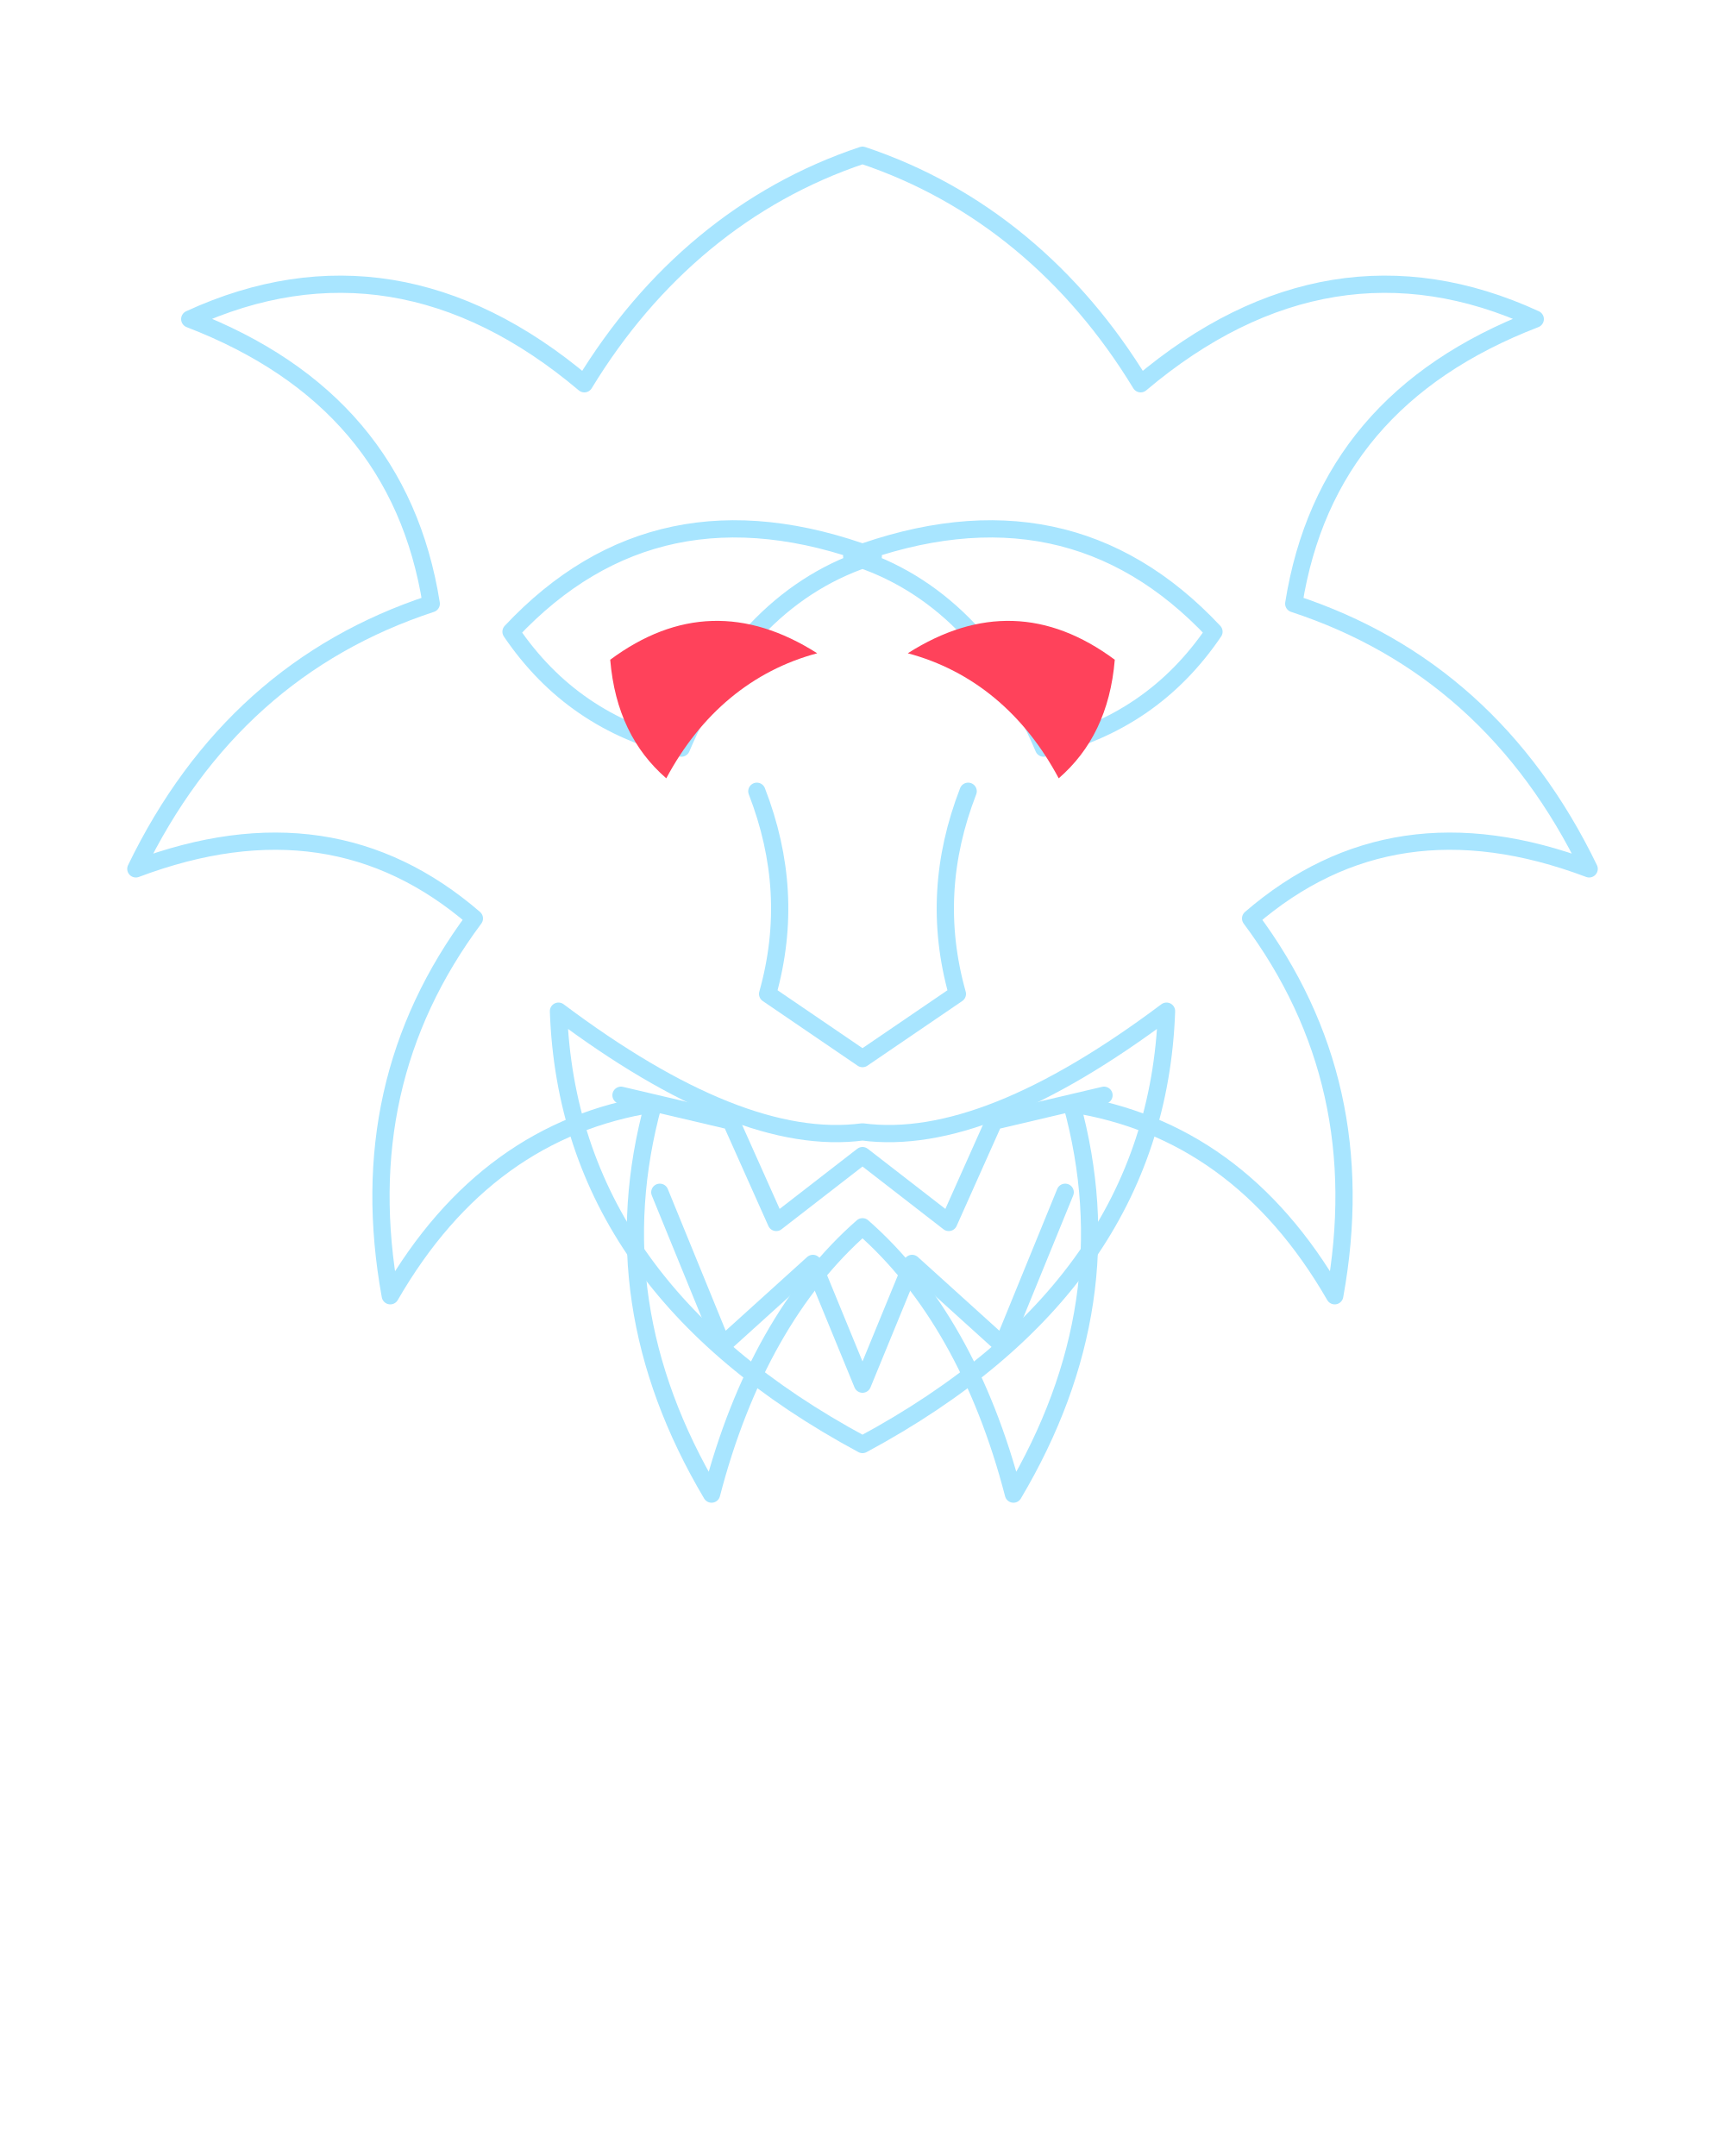
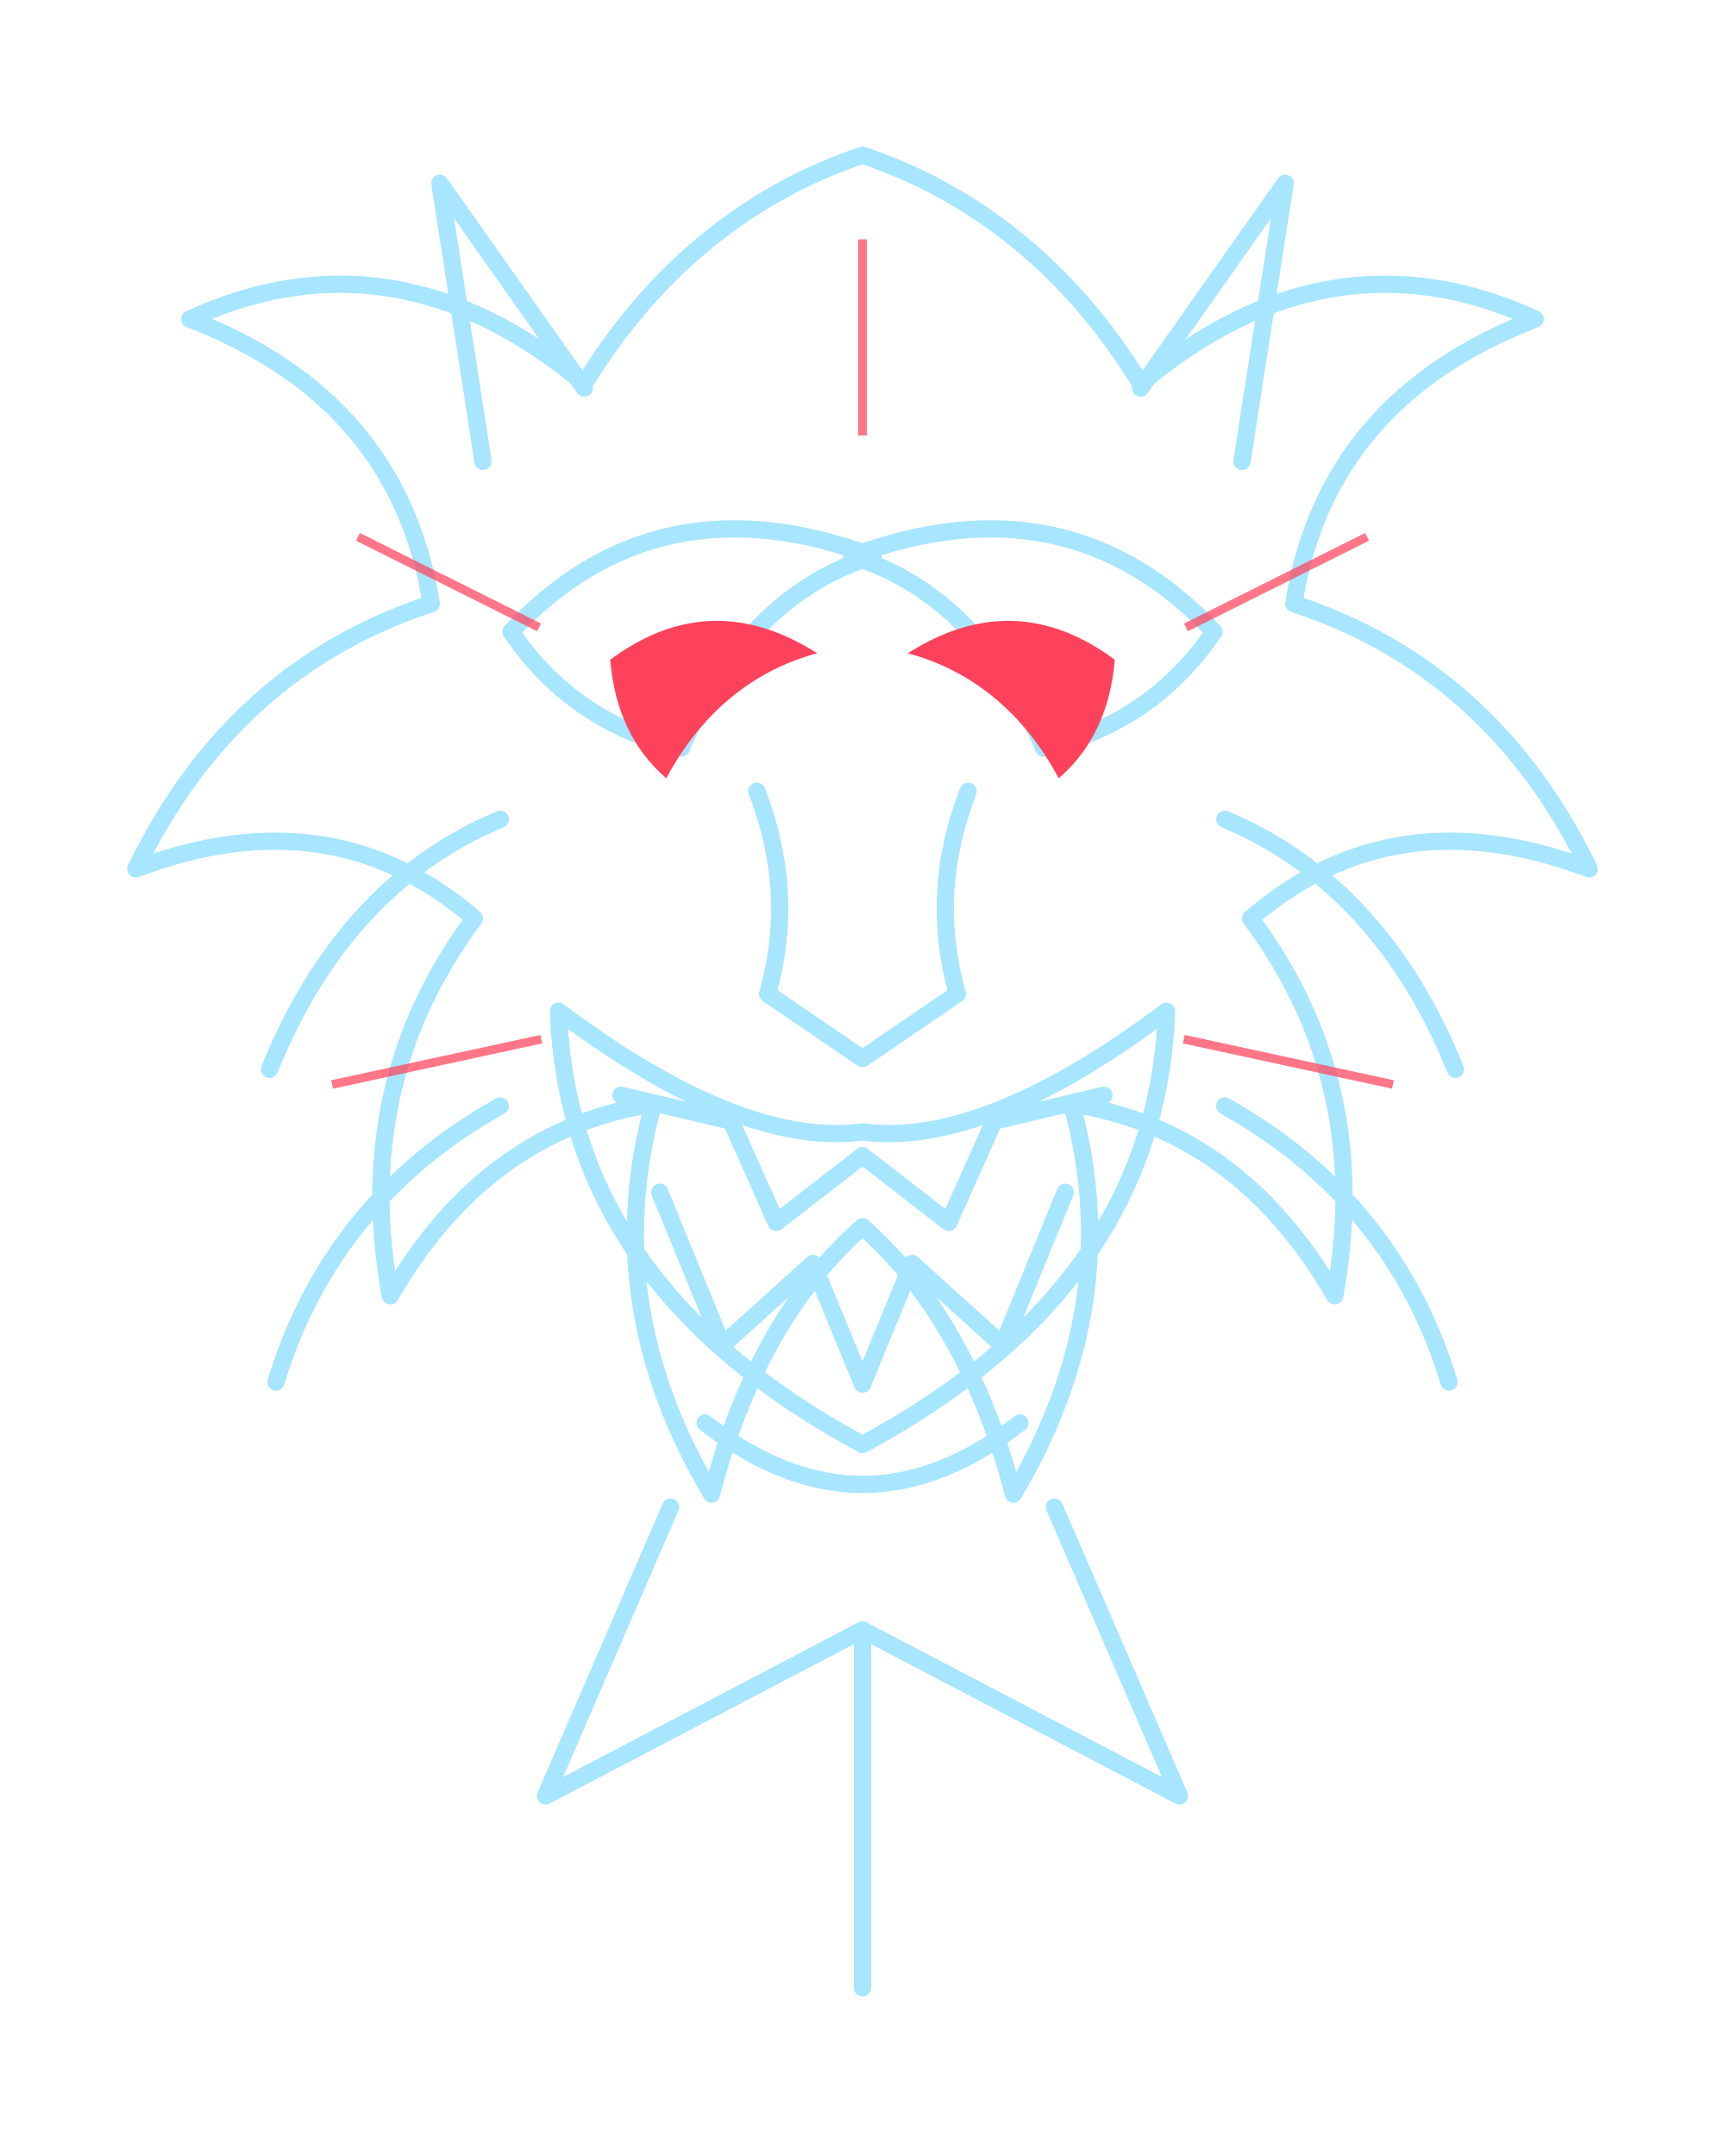
- <svg xmlns="http://www.w3.org/2000/svg" viewBox="0 0 800 1000">
+ <svg xmlns="http://www.w3.org/2000/svg" viewBox="0 0 800 1000" role="img" aria-labelledby="t d">
  <g fill="none" stroke="#a8e5ff" stroke-width="8" stroke-linecap="round" stroke-linejoin="round">
    <path d="M400 72c-54 18-98 55-129 106-58-49-120-59-183-30 65 25 102 69 112 132-61 20-107 61-137 123 61-23 113-15 157 23-38 51-51 109-39 175 30-52 71-81 122-89-17 62-8 122 27 181 14-54 38-96 70-124 32 28 56 70 70 124 35-59 44-119 27-181 51 8 92 37 122 89 12-66-1-124-39-175 44-38 96-46 157-23-30-62-76-103-137-123 10-63 47-107 112-132-63-29-125-19-183 30C498 127 454 90 400 72Z" />
    <path d="M237 293c45-48 101-60 168-35-39 12-69 42-89 89-34-8-60-26-79-54Zm326 0c-45-48-101-60-168-35 39 12 69 42 89 89 34-8 60-26 79-54Z" />
    <path d="M351 367c12 31 14 62 5 94l44 30 44-30c-9-32-7-63 5-94" />
    <path d="M259 469c56 42 103 61 141 56 38 5 85-14 141-56-3 85-50 152-141 201-91-49-138-116-141-201Z" />
    <path d="m288 508 51 12 21 47 40-31 40 31 21-47 51-12" />
    <path d="M306 553 335 624 377 586 400 642 423 586 465 624 494 553" />
+     <path d="M327 660c49 38 97 38 146 0M311 699l-58 134 147-77 147 77-58-134M400 756v166" />
+     <path d="M232 380c-48 20-84 59-107 116M568 380c48 20 84 59 107 116M232 513c-52 29-87 72-104 128M568 513c52 29 87 72 104 128" />
+     <path d="M271 180 204 85l20 129M529 180l67-95-20 129" />
  </g>
  <g fill="#ff425b">
    <path d="M283 306c31-23 63-24 96-3-30 8-54 28-70 58-15-13-24-31-26-55Z" />
    <path d="M517 306c-31-23-63-24-96-3 30 8 54 28 70 58 15-13 24-31 26-55Z" />
  </g>
+   <g fill="none" stroke="#ff425b" stroke-width="4" stroke-opacity=".72">
+     <path d="M400 111v91M166 249l84 42M634 249l-84 42M154 503l97-21M646 503l-97-21" />
+   </g>
</svg>
